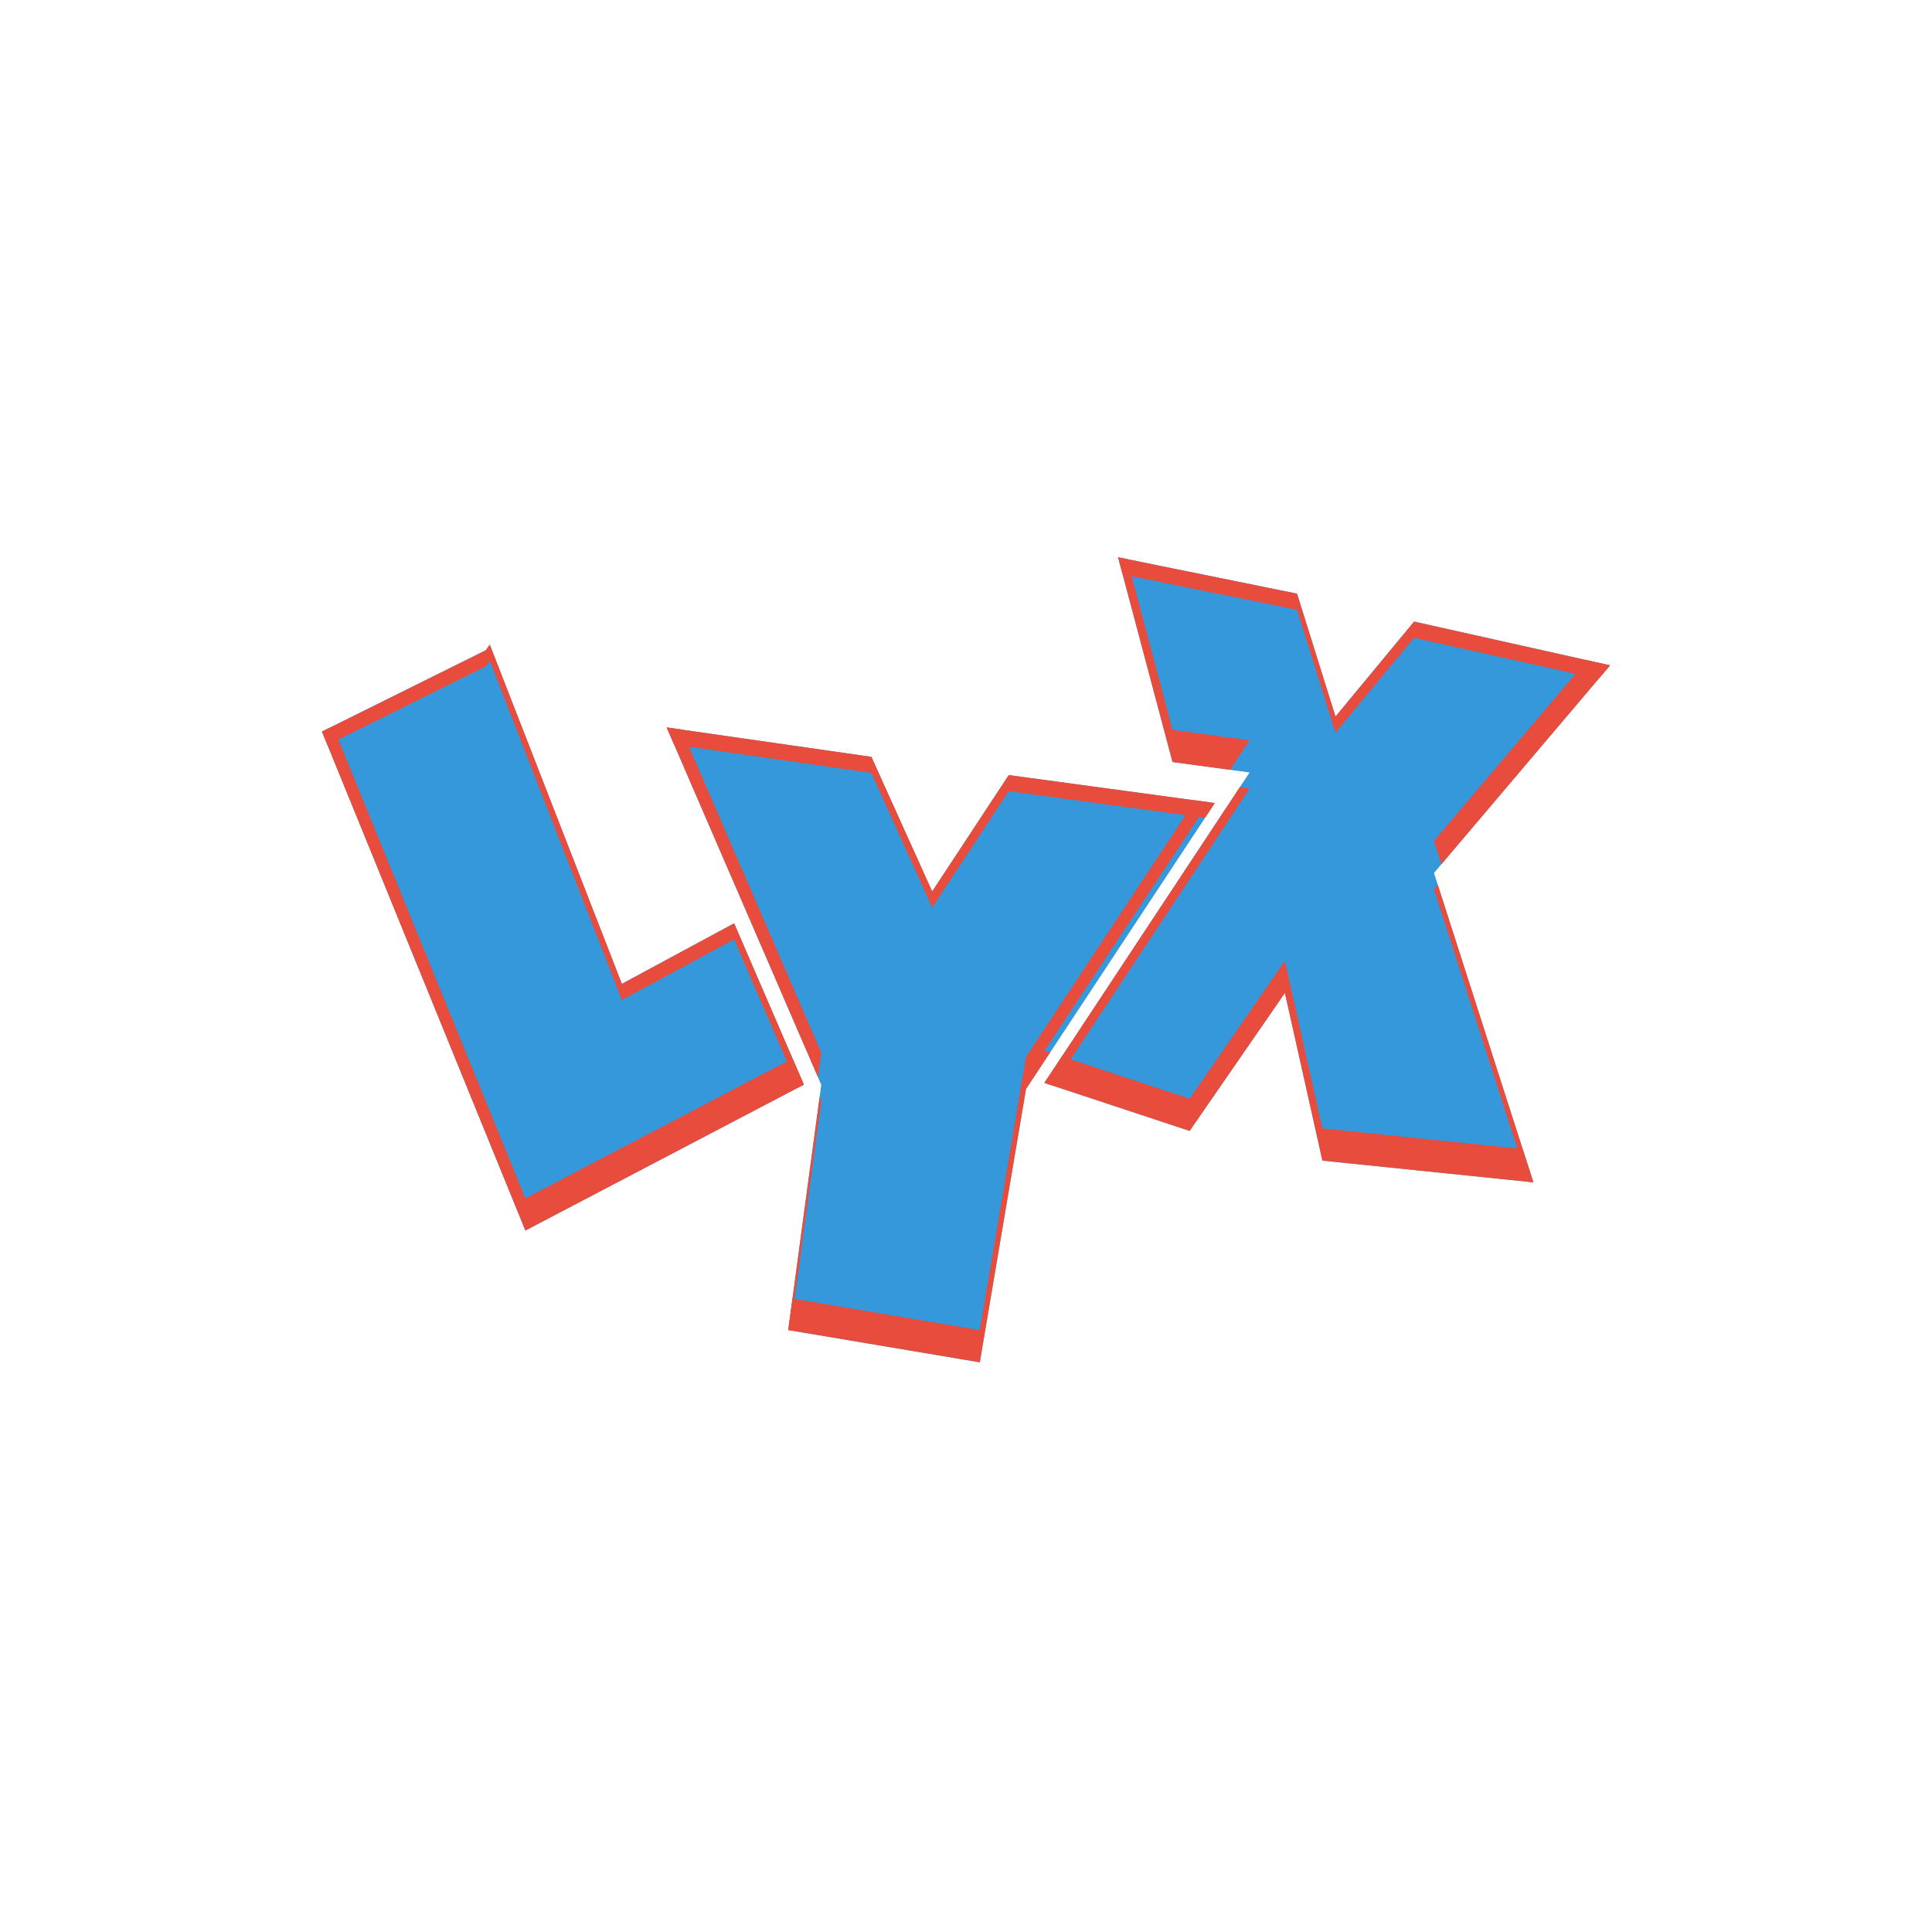
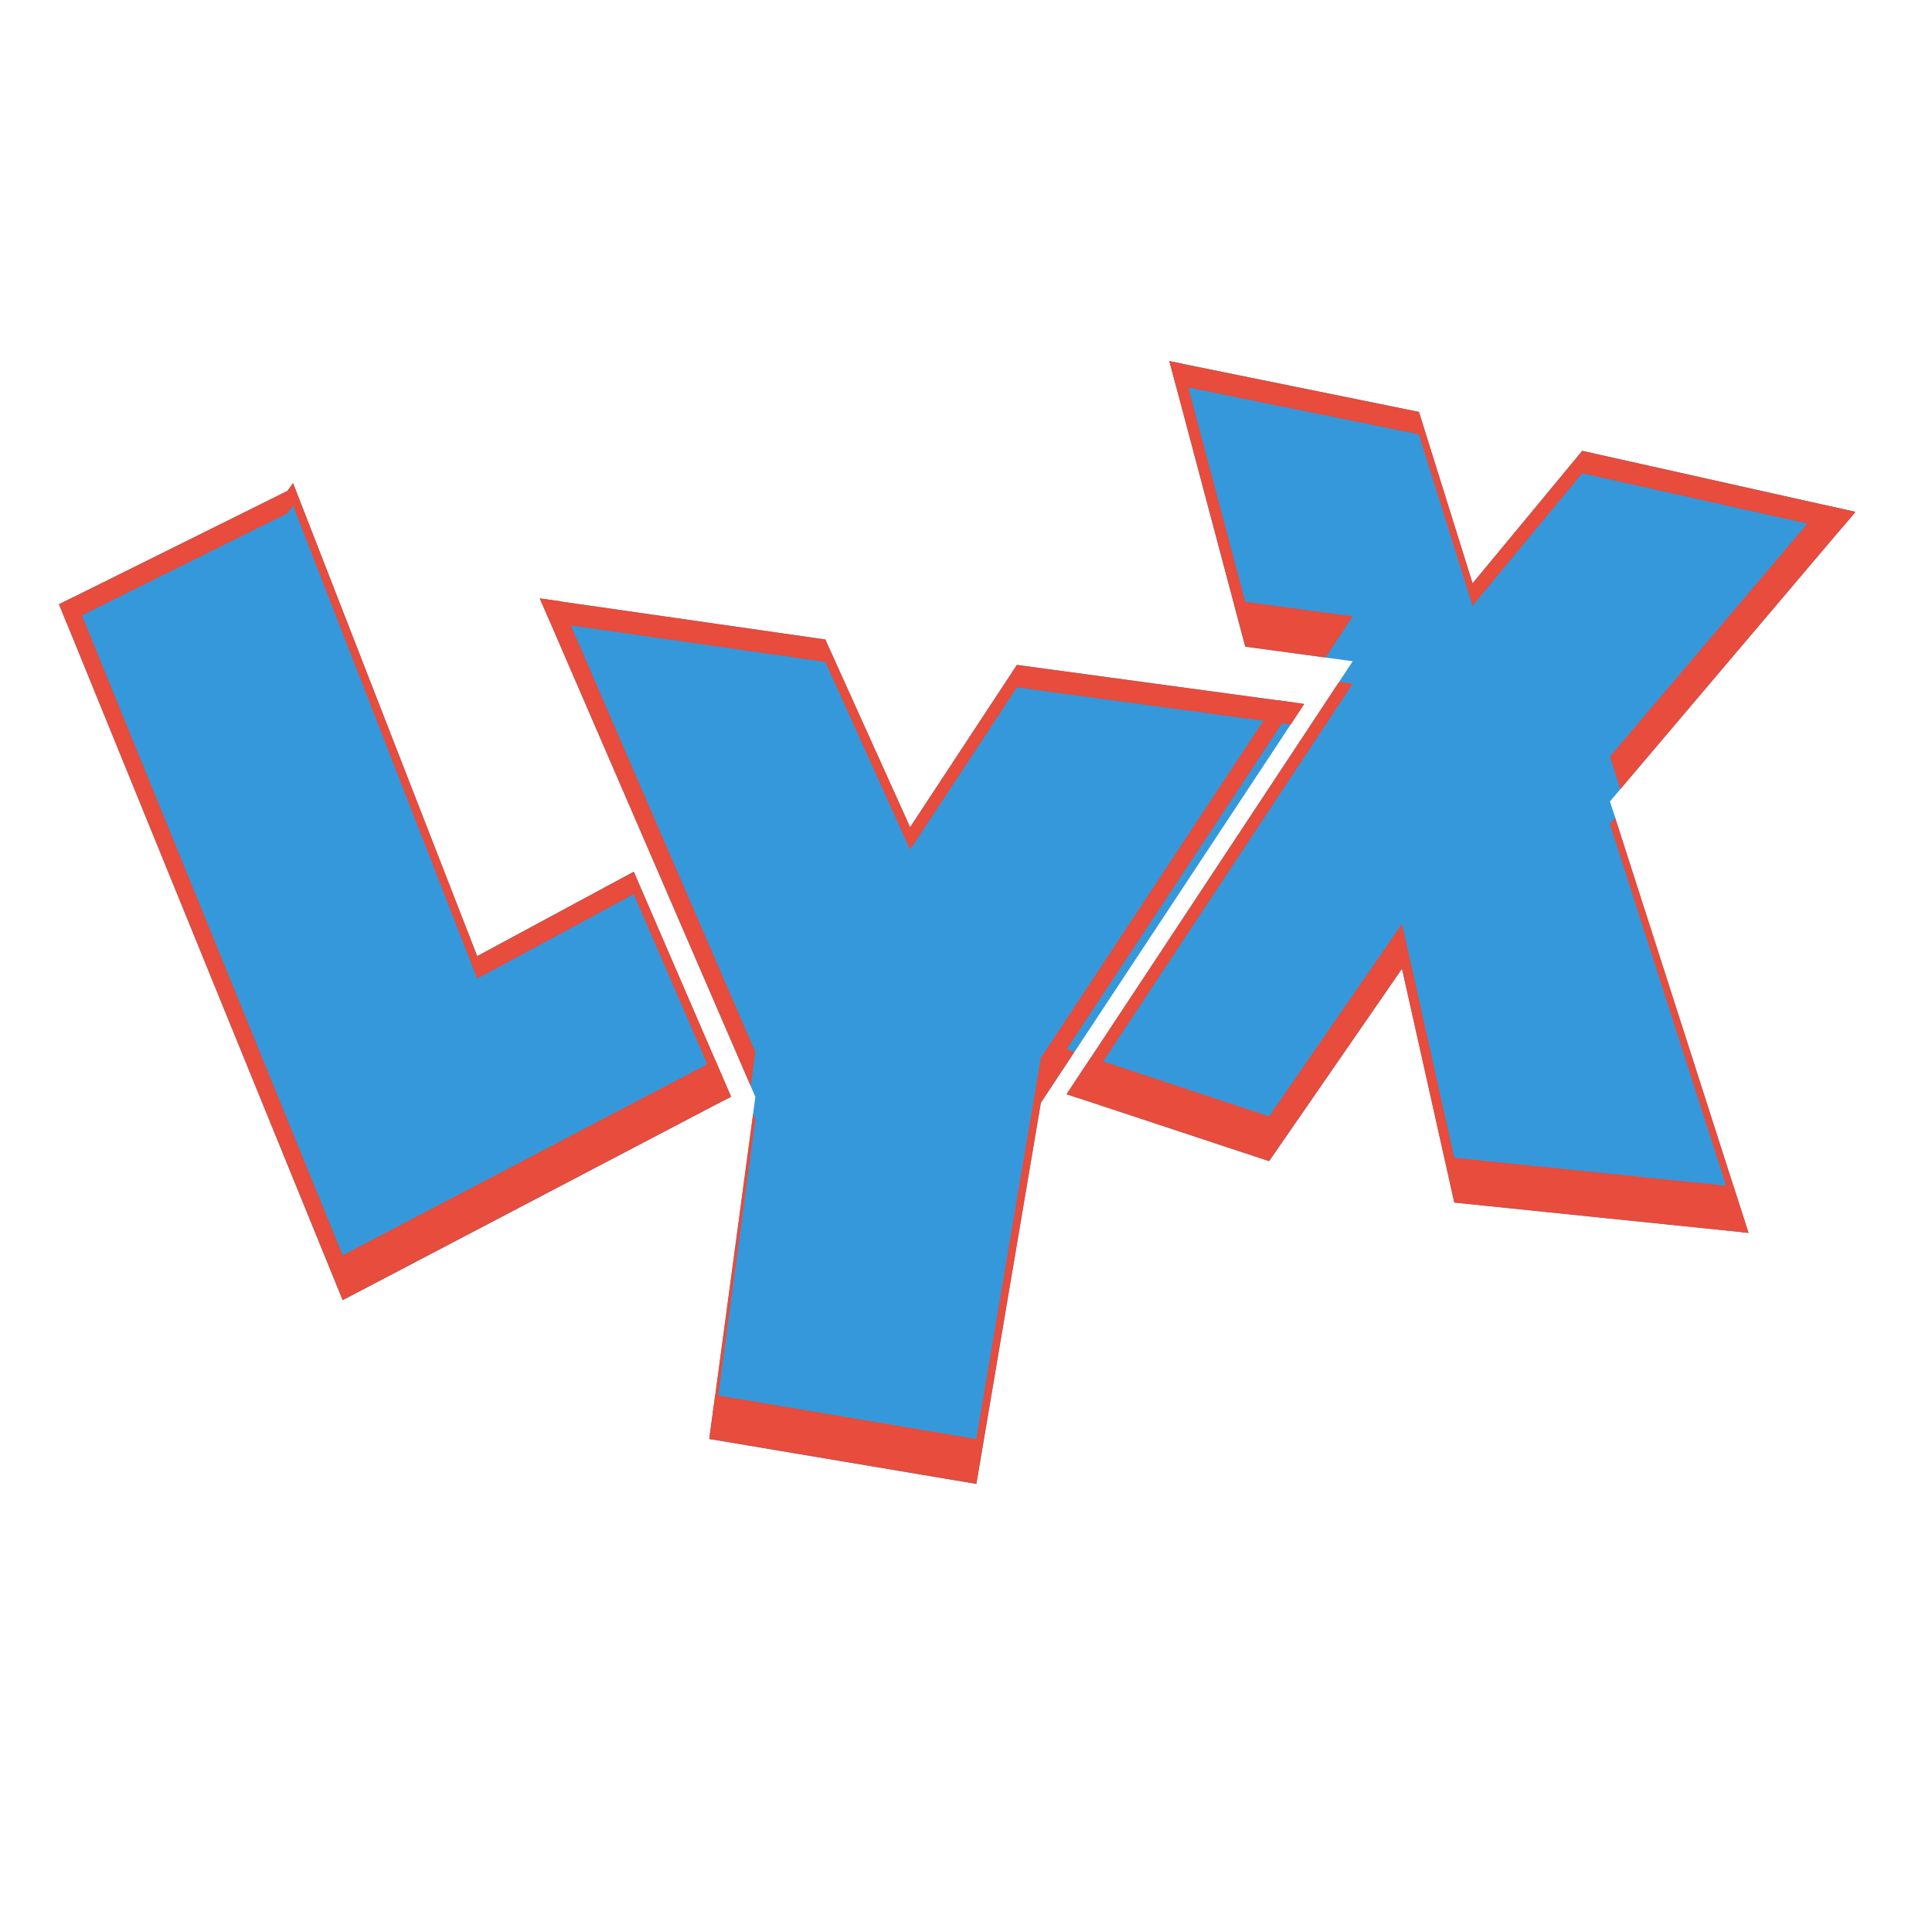
<svg xmlns="http://www.w3.org/2000/svg" width="48" height="48" id="svg2" version="1.1">
  <defs id="defs4" />
  <g id="layer1" transform="translate(0,-1004.362)">
-     <path style="fill:#3498db;fill-opacity:1" d="m 27.779,13.846 1.352,5.086 1.914,0.26 -5.096,7.713 3.607,1.193 2.367,-3.428 0.932,4.166 L 38.096,29.375 35.627,21.689 40,16.531 35.133,15.443 33.18,17.803 32.225,14.75 27.779,13.846 z M 12.168,16.018 12.068,16.156 8,18.176 l 5.053,12.396 6.918,-3.625 -1.732,-4.008 -2.789,1.504 -3.281,-8.426 z m 4.396,2.055 3.84,8.879 -0.82,6.094 4.758,0.801 1.148,-6.789 4.691,-7.105 -5.119,-0.695 -1.902,2.891 -1.51,-3.344 -5.086,-0.73 z" transform="translate(0,1004.362)" id="path4411" />
-     <path style="fill:#e74c3c;fill-opacity:1" d="m 27.779,13.846 1.352,5.086 1.43,0.193 0.484,-0.732 -1.914,-0.26 -1.127,-4.242 -0.225,-0.045 z M 39.43,16.404 35.627,20.891 35.812,21.471 40,16.531 39.43,16.404 z M 8.271,18.041 8,18.176 l 5.053,12.396 6.918,-3.625 -0.281,-0.65 -6.637,3.477 -4.781,-11.732 z m 8.293,0.031 3.758,8.689 0.082,-0.609 L 16.934,18.125 16.564,18.072 z m 13.133,1.812 -4.207,6.373 -1.148,6.789 -4.652,-0.783 -0.105,0.781 4.758,0.801 1.148,-6.789 0.598,-0.906 -0.139,-0.045 4.08,-6.176 -0.332,-0.045 z m 2.227,3.986 -2.367,3.428 -3.174,-1.051 -0.434,0.656 3.607,1.193 2.367,-3.428 0.932,4.166 5.24,0.539 -0.266,-0.826 -4.975,-0.512 -0.932,-4.166 z" id="path4470" transform="translate(0,1004.362)" />
-     <path style="fill:#e74c3c;fill-opacity:1" d="m 27.779,13.846 0.113,0.424 4.332,0.881 0.955,3.053 1.953,-2.359 4.582,1.023 L 40,16.531 35.133,15.443 33.18,17.803 32.225,14.75 27.779,13.846 z M 12.168,16.018 12.068,16.156 8,18.176 l 0.135,0.334 3.934,-1.953 0.1,-0.139 3.281,8.426 2.789,-1.504 1.592,3.682 0.141,-0.074 -1.732,-4.008 -2.789,1.504 -3.281,-8.426 z M 16.564,18.072 16.75,18.5 l 4.9,0.703 1.51,3.344 1.902,-2.891 4.877,0.662 0.242,-0.367 -5.119,-0.695 -1.902,2.891 -1.51,-3.344 -5.086,-0.73 z m 14.238,1.486 -4.854,7.346 0.217,0.072 4.879,-7.385 -0.242,-0.033 z m 4.918,2.422 -0.094,0.109 2.336,7.271 0.133,0.014 -2.375,-7.395 z m -15.357,5.275 -0.779,5.789 0.053,0.01 0.768,-5.703 -0.041,-0.096 z" id="path4475" transform="translate(0,1004.362)" />
+     <path style="fill:#3498db;fill-opacity:1" d="m 29.053,1013.335 1.885,7.093 2.67,0.362 -7.107,10.757 5.031,1.664 3.302,-4.781 1.299,5.81 7.309,0.752 -3.443,-10.719 6.099,-7.194 -6.788,-1.517 -2.724,3.291 -1.332,-4.258 -6.2,-1.261 z m -21.773,3.029 -0.139,0.194 -5.674,2.817 7.047,17.29 9.649,-5.056 -2.416,-5.59 -3.89,2.097 -4.576,-11.752 z m 6.132,2.866 5.355,12.384 -1.144,8.499 6.636,1.117 1.602,-9.469 6.543,-9.91 -7.14,-0.97 -2.653,4.032 -2.106,-4.663 -7.093,-1.019 z" id="path4411" />
+     <path style="fill:#e74c3c;fill-opacity:1" d="m 29.053,1013.335 1.885,7.093 1.994,0.27 0.676,-1.022 -2.67,-0.362 -1.572,-5.917 -0.313,-0.063 z m 16.249,3.568 -5.304,6.257 0.259,0.809 5.84,-6.889 -0.795,-0.177 z m -43.457,2.283 -0.379,0.188 7.047,17.29 9.649,-5.056 -0.392,-0.907 -9.256,4.849 -6.668,-16.363 z m 11.566,0.043 5.241,12.119 0.114,-0.85 -4.841,-11.196 -0.515,-0.074 z m 18.316,2.528 -5.868,8.889 -1.602,9.469 -6.489,-1.093 -0.147,1.09 6.636,1.117 1.602,-9.469 0.834,-1.264 -0.193,-0.063 5.691,-8.613 -0.463,-0.063 z m 3.105,5.56 -3.302,4.781 -4.427,-1.466 -0.605,0.915 5.031,1.664 3.302,-4.781 1.299,5.81 7.309,0.752 -0.37,-1.152 -6.938,-0.714 -1.299,-5.81 z" id="path4470" />
+     <path style="fill:#e74c3c;fill-opacity:1" d="m 29.053,1013.335 0.158,0.591 6.042,1.228 1.332,4.258 2.724,-3.291 6.391,1.428 0.398,-0.469 -6.788,-1.517 -2.724,3.291 -1.332,-4.258 -6.2,-1.261 z m -21.773,3.029 -0.139,0.194 -5.674,2.817 0.188,0.466 5.486,-2.724 0.139,-0.193 4.576,11.752 3.89,-2.098 2.22,5.135 0.196,-0.104 -2.416,-5.59 -3.89,2.097 -4.576,-11.752 z m 6.132,2.866 0.259,0.597 6.835,0.981 2.106,4.664 2.653,-4.032 6.802,0.923 0.338,-0.512 -7.14,-0.97 -2.653,4.032 -2.106,-4.663 -7.093,-1.019 z m 19.858,2.073 -6.769,10.245 0.302,0.101 6.805,-10.3 -0.338,-0.046 z m 6.859,3.378 -0.131,0.153 3.258,10.142 0.185,0.018 -3.312,-10.313 z m -21.419,7.358 -1.087,8.074 0.074,0.014 1.071,-7.954 -0.057,-0.134 z" id="path4475" />
  </g>
</svg>
